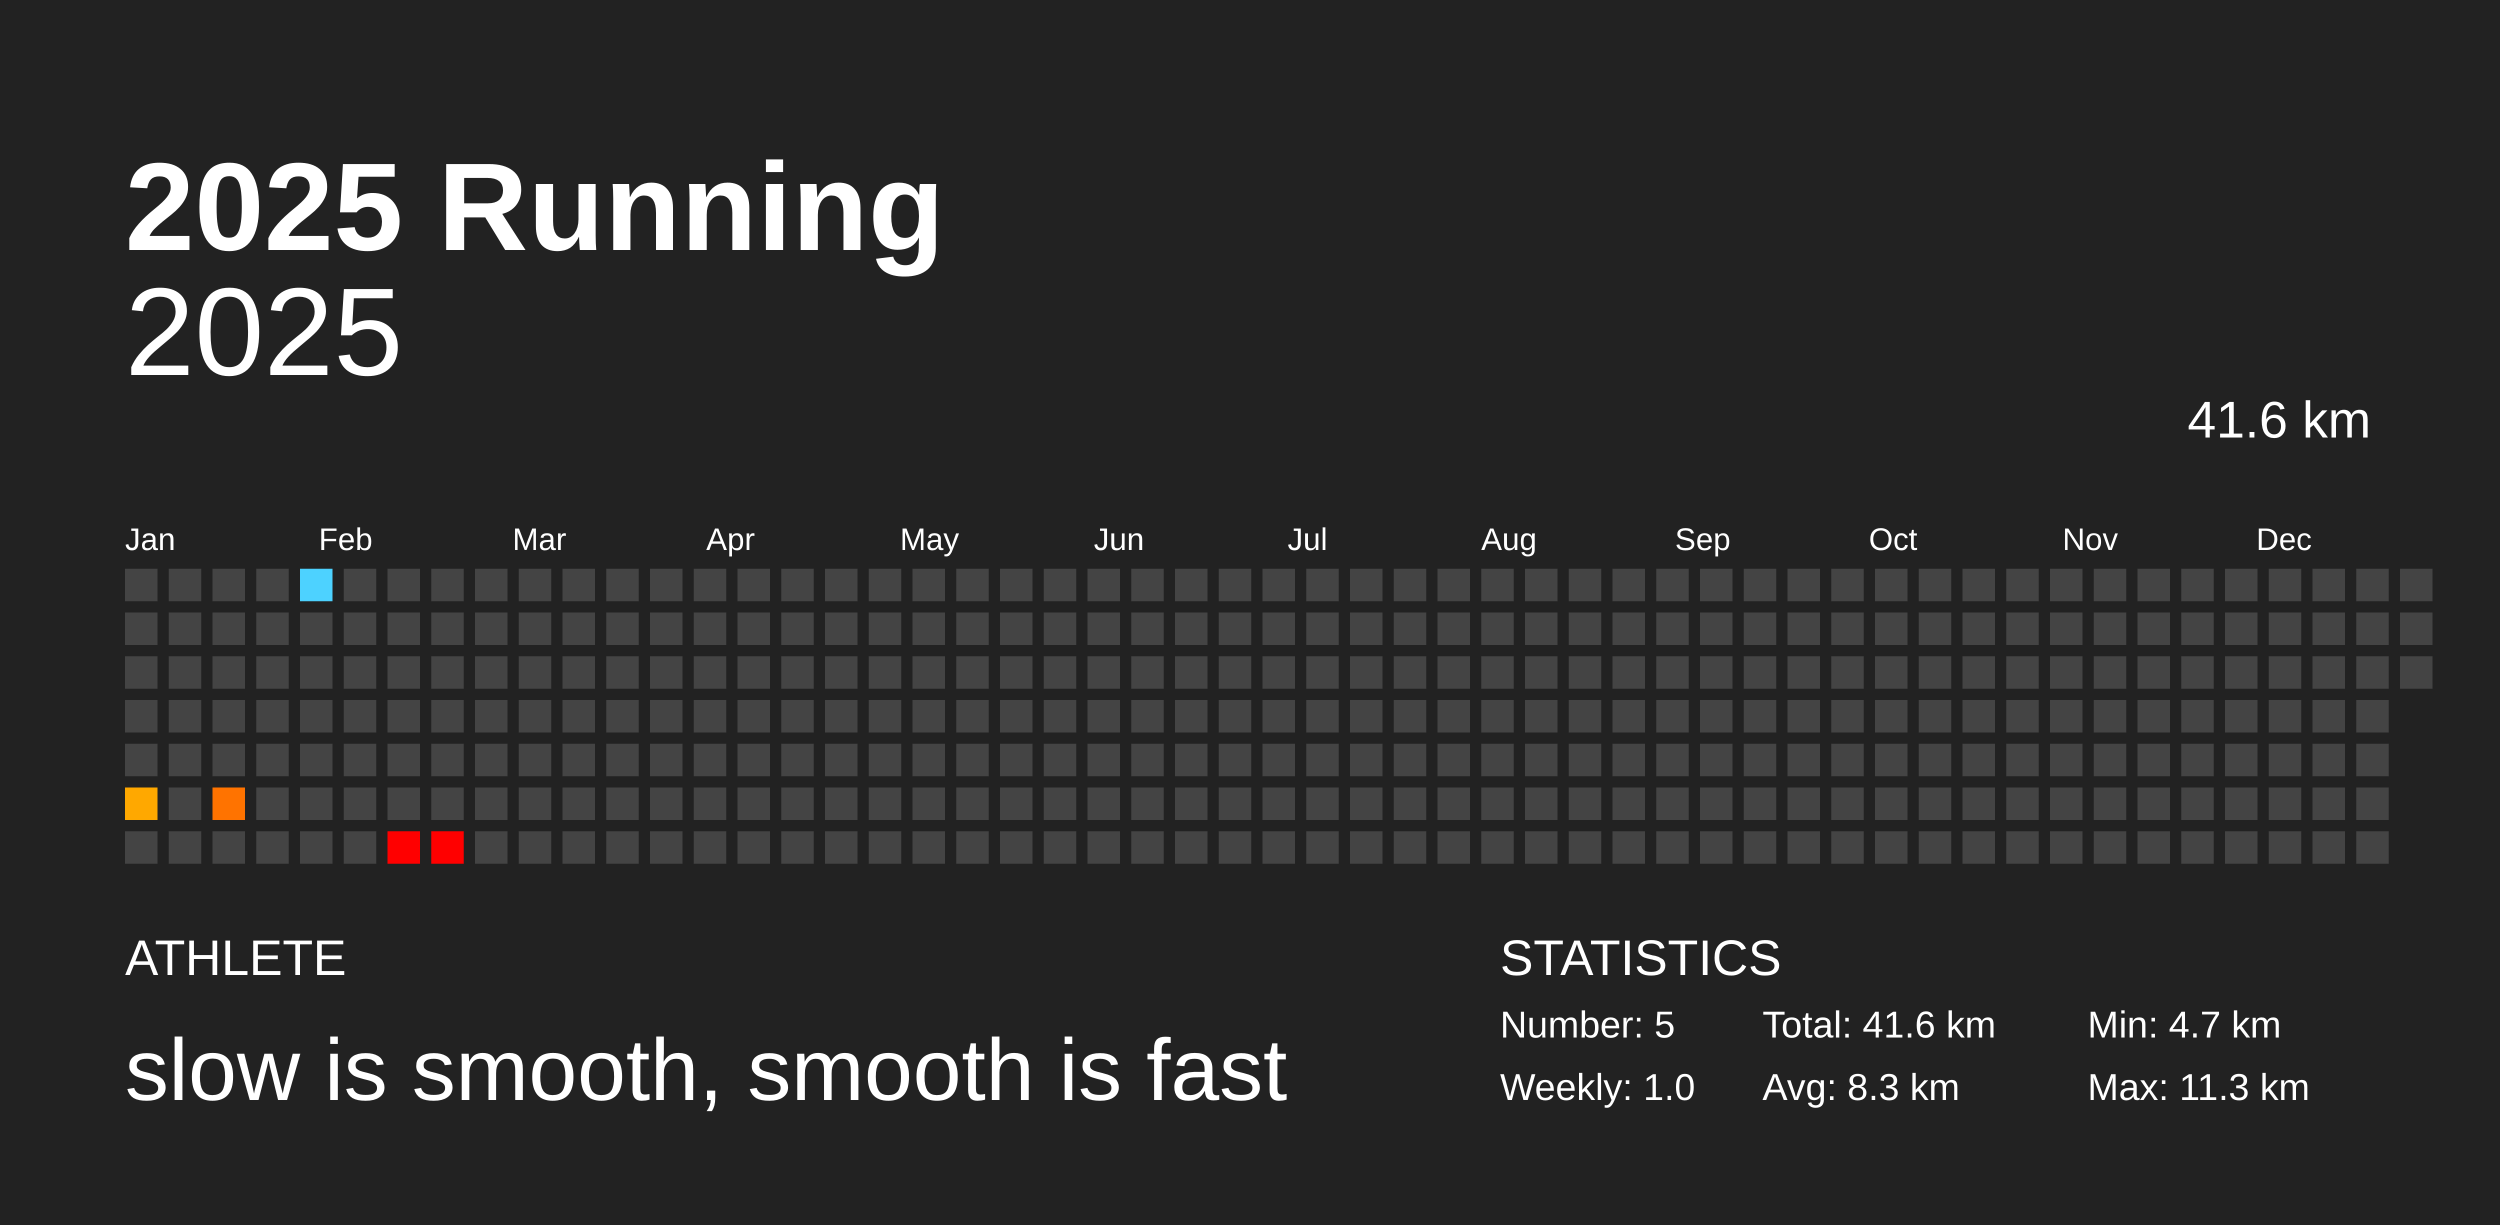
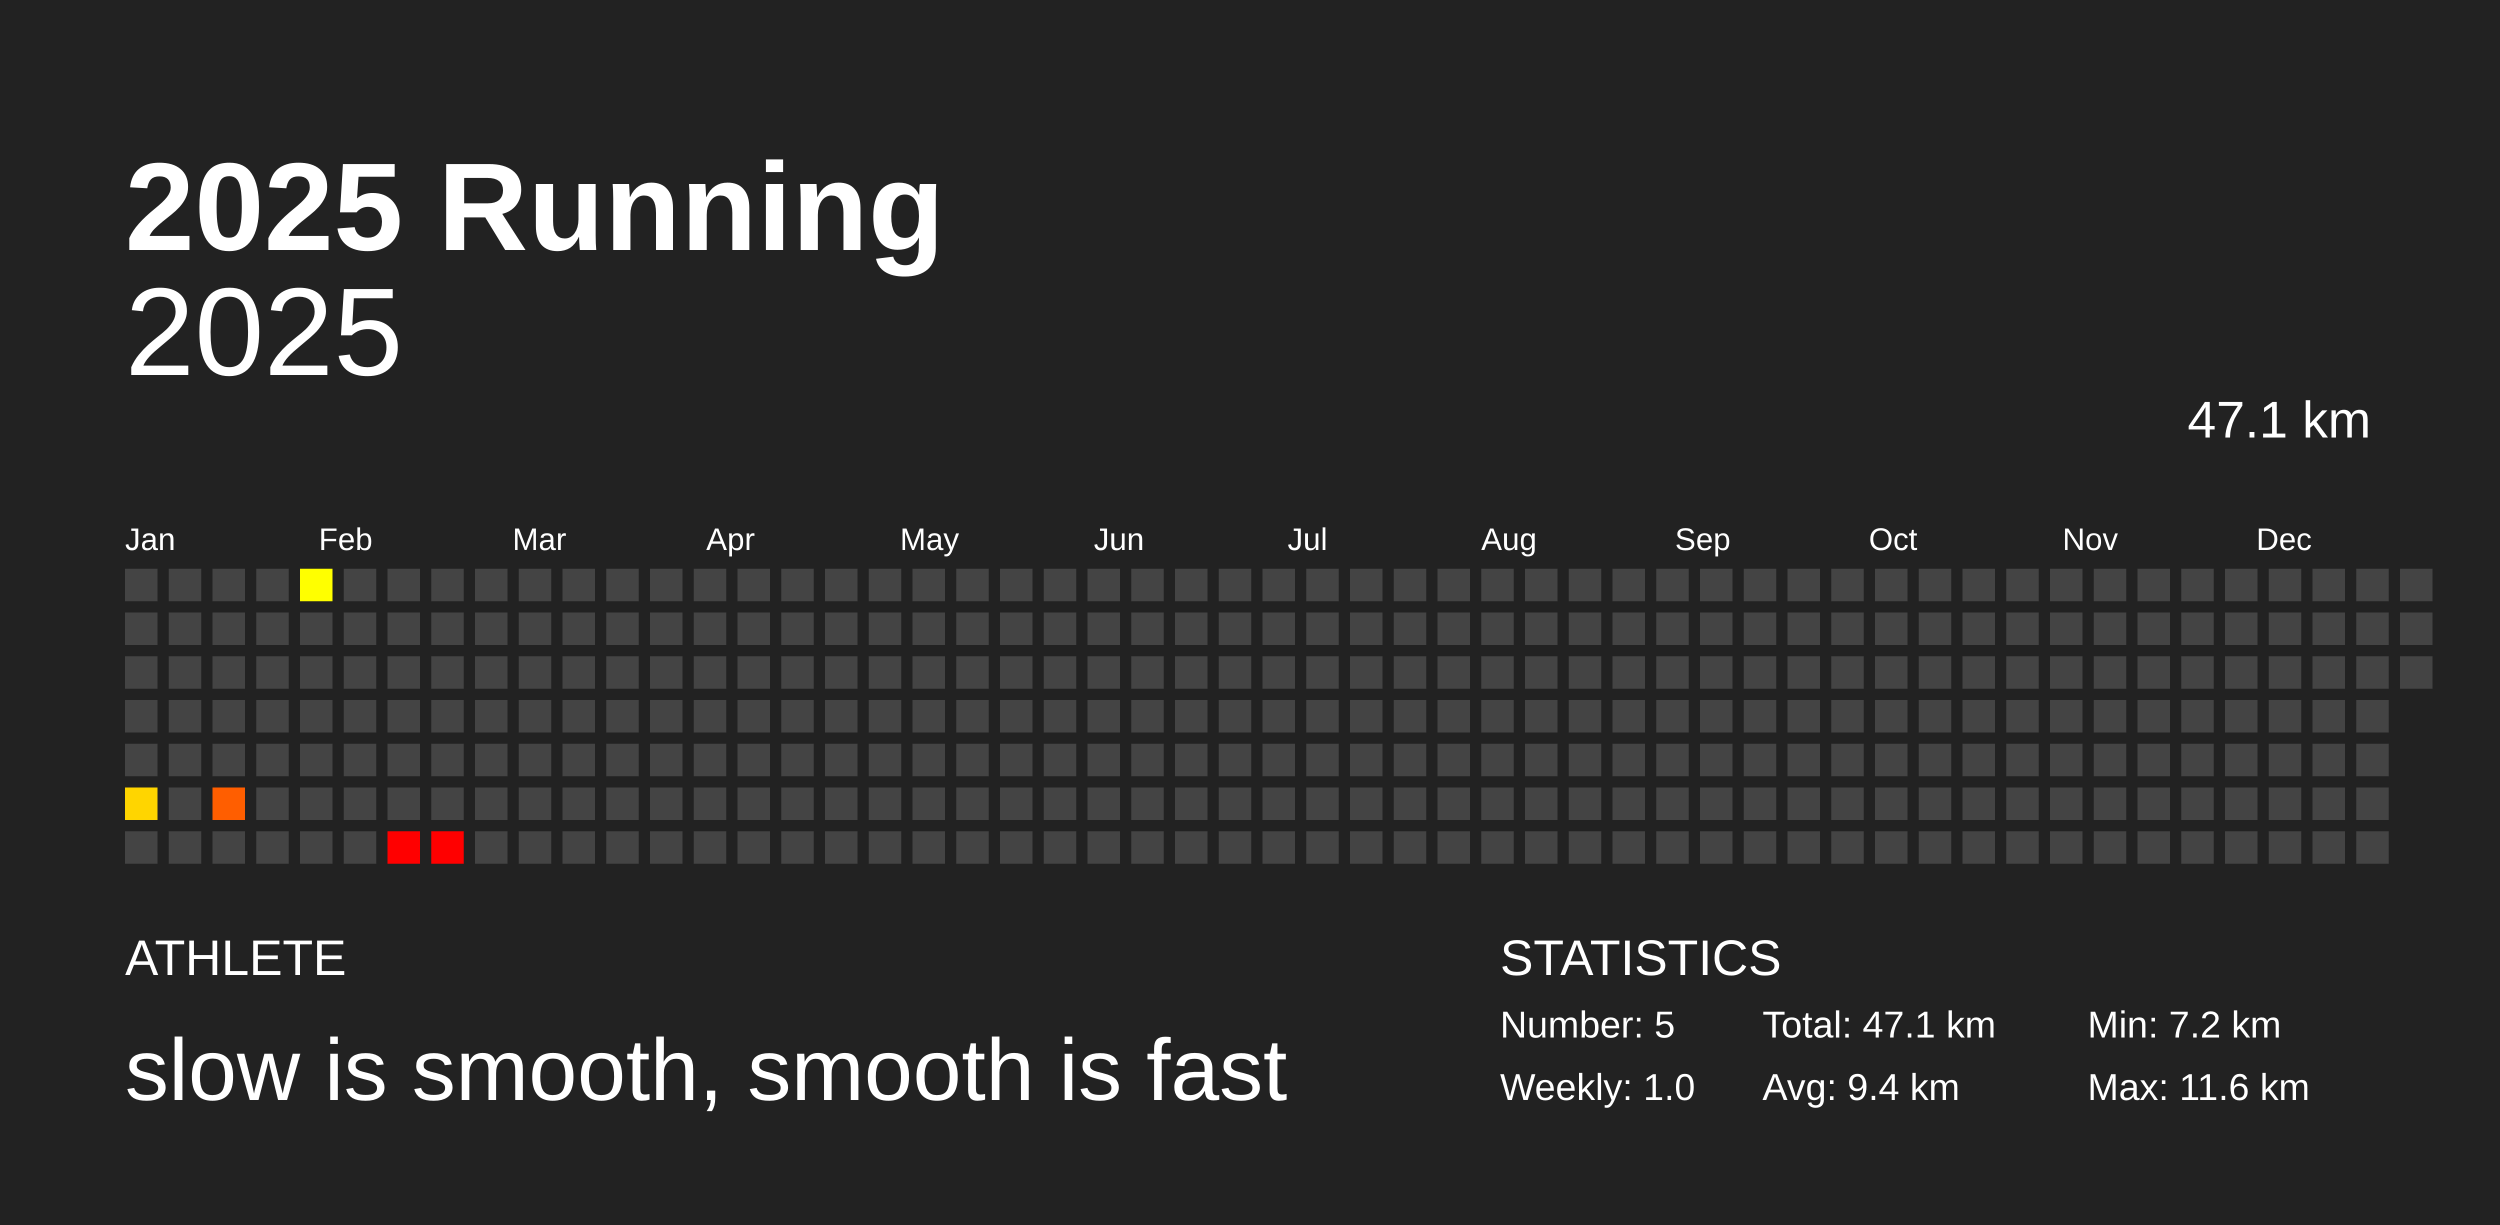
<svg xmlns="http://www.w3.org/2000/svg" baseProfile="full" height="98mm" version="1.1" viewBox="0,0,200,98" width="200mm">
  <defs />
  <rect fill="#222222" height="98" width="200" x="0" y="0" />
  <text fill="#FFFFFF" style="font-size:10px; font-family:Arial; font-weight:bold;" x="10" y="20">2025 Running</text>
  <text fill="#FFFFFF" style="font-size:4px; font-family:Arial" x="10" y="78">ATHLETE</text>
  <text fill="#FFFFFF" style="font-size:7px; font-family:Arial" x="10" y="88">slow is smooth, smooth is fast</text>
  <text fill="#FFFFFF" style="font-size:4px; font-family:Arial" x="120" y="78">STATISTICS</text>
  <text fill="#FFFFFF" style="font-size:3px; font-family:Arial" x="120" y="83">Number: 5</text>
  <text fill="#FFFFFF" style="font-size:3px; font-family:Arial" x="120" y="88">Weekly: 1.0</text>
-   <text fill="#FFFFFF" style="font-size:3px; font-family:Arial" x="141" y="83">Total: 41.6 km</text>
-   <text fill="#FFFFFF" style="font-size:3px; font-family:Arial" x="141" y="88">Avg: 8.3 km</text>
-   <text fill="#FFFFFF" style="font-size:3px; font-family:Arial" x="167" y="83">Min: 4.7 km</text>
-   <text fill="#FFFFFF" style="font-size:3px; font-family:Arial" x="167" y="88">Max: 11.3 km</text>
+   <text fill="#FFFFFF" style="font-size:3px; font-family:Arial" x="141" y="83">Total: 47.1 km</text>
+   <text fill="#FFFFFF" style="font-size:3px; font-family:Arial" x="141" y="88">Avg: 9.4 km</text>
+   <text fill="#FFFFFF" style="font-size:3px; font-family:Arial" x="167" y="83">Min: 7.2 km</text>
+   <text fill="#FFFFFF" style="font-size:3px; font-family:Arial" x="167" y="88">Max: 11.6 km</text>
  <text alignment-baseline="hanging" fill="#FFFFFF" style="font-size:10.0px; font-family:Arial;" x="10" y="30">2025</text>
-   <text alignment-baseline="hanging" fill="#FFFFFF" style="font-size:4.125px; font-family:Arial;" x="175" y="35">41.6 km</text>
+   <text alignment-baseline="hanging" fill="#FFFFFF" style="font-size:4.125px; font-family:Arial;" x="175" y="35">47.1 km</text>
  <text fill="#FFFFFF" style="font-size:2.5px; font-family:Arial" x="10.0" y="44">Jan</text>
  <text fill="#FFFFFF" style="font-size:2.5px; font-family:Arial" x="25.5" y="44">Feb</text>
  <text fill="#FFFFFF" style="font-size:2.5px; font-family:Arial" x="41.0" y="44">Mar</text>
  <text fill="#FFFFFF" style="font-size:2.5px; font-family:Arial" x="56.5" y="44">Apr</text>
  <text fill="#FFFFFF" style="font-size:2.5px; font-family:Arial" x="72.0" y="44">May</text>
  <text fill="#FFFFFF" style="font-size:2.5px; font-family:Arial" x="87.5" y="44">Jun</text>
  <text fill="#FFFFFF" style="font-size:2.5px; font-family:Arial" x="103.0" y="44">Jul</text>
  <text fill="#FFFFFF" style="font-size:2.5px; font-family:Arial" x="118.5" y="44">Aug</text>
  <text fill="#FFFFFF" style="font-size:2.5px; font-family:Arial" x="134.0" y="44">Sep</text>
  <text fill="#FFFFFF" style="font-size:2.5px; font-family:Arial" x="149.5" y="44">Oct</text>
  <text fill="#FFFFFF" style="font-size:2.5px; font-family:Arial" x="165.0" y="44">Nov</text>
  <text fill="#FFFFFF" style="font-size:2.5px; font-family:Arial" x="180.5" y="44">Dec</text>
  <rect fill="#444444" height="2.6" width="2.6" x="10.0" y="45.5" />
  <rect fill="#444444" height="2.6" width="2.6" x="10.0" y="49.0" />
  <rect fill="#444444" height="2.6" width="2.6" x="10.0" y="52.5" />
  <rect fill="#444444" height="2.6" width="2.6" x="10.0" y="56.0" />
  <rect fill="#444444" height="2.6" width="2.6" x="10.0" y="59.5" />
-   <rect fill="#ffa800" height="2.6" width="2.6" x="10.0" y="63.0" />
+   <rect fill="#ffd500" height="2.6" width="2.6" x="10.0" y="63.0" />
  <rect fill="#444444" height="2.6" width="2.6" x="10.0" y="66.5" />
  <rect fill="#444444" height="2.6" width="2.6" x="13.5" y="45.5" />
  <rect fill="#444444" height="2.6" width="2.6" x="13.5" y="49.0" />
  <rect fill="#444444" height="2.6" width="2.6" x="13.5" y="52.5" />
  <rect fill="#444444" height="2.6" width="2.6" x="13.5" y="56.0" />
  <rect fill="#444444" height="2.6" width="2.6" x="13.5" y="59.5" />
  <rect fill="#444444" height="2.6" width="2.6" x="13.5" y="63.0" />
  <rect fill="#444444" height="2.6" width="2.6" x="13.5" y="66.5" />
  <rect fill="#444444" height="2.6" width="2.6" x="17.0" y="45.5" />
  <rect fill="#444444" height="2.6" width="2.6" x="17.0" y="49.0" />
  <rect fill="#444444" height="2.6" width="2.6" x="17.0" y="52.5" />
  <rect fill="#444444" height="2.6" width="2.6" x="17.0" y="56.0" />
  <rect fill="#444444" height="2.6" width="2.6" x="17.0" y="59.5" />
-   <rect fill="#ff7300" height="2.6" width="2.6" x="17.0" y="63.0" />
+   <rect fill="#ff5e00" height="2.6" width="2.6" x="17.0" y="63.0" />
  <rect fill="#444444" height="2.6" width="2.6" x="17.0" y="66.5" />
  <rect fill="#444444" height="2.6" width="2.6" x="20.5" y="45.5" />
  <rect fill="#444444" height="2.6" width="2.6" x="20.5" y="49.0" />
  <rect fill="#444444" height="2.6" width="2.6" x="20.5" y="52.5" />
  <rect fill="#444444" height="2.6" width="2.6" x="20.5" y="56.0" />
  <rect fill="#444444" height="2.6" width="2.6" x="20.5" y="59.5" />
  <rect fill="#444444" height="2.6" width="2.6" x="20.5" y="63.0" />
  <rect fill="#444444" height="2.6" width="2.6" x="20.5" y="66.5" />
-   <rect fill="#4dd2ff" height="2.6" width="2.6" x="24.0" y="45.5" />
+   <rect fill="#ffff00" height="2.6" width="2.6" x="24.0" y="45.5" />
  <rect fill="#444444" height="2.6" width="2.6" x="24.0" y="49.0" />
  <rect fill="#444444" height="2.6" width="2.6" x="24.0" y="52.5" />
  <rect fill="#444444" height="2.6" width="2.6" x="24.0" y="56.0" />
  <rect fill="#444444" height="2.6" width="2.6" x="24.0" y="59.5" />
  <rect fill="#444444" height="2.6" width="2.6" x="24.0" y="63.0" />
  <rect fill="#444444" height="2.6" width="2.6" x="24.0" y="66.5" />
  <rect fill="#444444" height="2.6" width="2.6" x="27.5" y="45.5" />
  <rect fill="#444444" height="2.6" width="2.6" x="27.5" y="49.0" />
  <rect fill="#444444" height="2.6" width="2.6" x="27.5" y="52.5" />
  <rect fill="#444444" height="2.6" width="2.6" x="27.5" y="56.0" />
  <rect fill="#444444" height="2.6" width="2.6" x="27.5" y="59.5" />
  <rect fill="#444444" height="2.6" width="2.6" x="27.5" y="63.0" />
  <rect fill="#444444" height="2.6" width="2.6" x="27.5" y="66.5" />
  <rect fill="#444444" height="2.6" width="2.6" x="31.0" y="45.5" />
  <rect fill="#444444" height="2.6" width="2.6" x="31.0" y="49.0" />
  <rect fill="#444444" height="2.6" width="2.6" x="31.0" y="52.5" />
  <rect fill="#444444" height="2.6" width="2.6" x="31.0" y="56.0" />
  <rect fill="#444444" height="2.6" width="2.6" x="31.0" y="59.5" />
  <rect fill="#444444" height="2.6" width="2.6" x="31.0" y="63.0" />
  <rect fill="red" height="2.6" width="2.6" x="31.0" y="66.5" />
  <rect fill="#444444" height="2.6" width="2.6" x="34.5" y="45.5" />
  <rect fill="#444444" height="2.6" width="2.6" x="34.5" y="49.0" />
  <rect fill="#444444" height="2.6" width="2.6" x="34.5" y="52.5" />
  <rect fill="#444444" height="2.6" width="2.6" x="34.5" y="56.0" />
  <rect fill="#444444" height="2.6" width="2.6" x="34.5" y="59.5" />
  <rect fill="#444444" height="2.6" width="2.6" x="34.5" y="63.0" />
  <rect fill="red" height="2.6" width="2.6" x="34.5" y="66.5" />
  <rect fill="#444444" height="2.6" width="2.6" x="38.0" y="45.5" />
  <rect fill="#444444" height="2.6" width="2.6" x="38.0" y="49.0" />
  <rect fill="#444444" height="2.6" width="2.6" x="38.0" y="52.5" />
  <rect fill="#444444" height="2.6" width="2.6" x="38.0" y="56.0" />
  <rect fill="#444444" height="2.6" width="2.6" x="38.0" y="59.5" />
  <rect fill="#444444" height="2.6" width="2.6" x="38.0" y="63.0" />
  <rect fill="#444444" height="2.6" width="2.6" x="38.0" y="66.5" />
  <rect fill="#444444" height="2.6" width="2.6" x="41.5" y="45.5" />
  <rect fill="#444444" height="2.6" width="2.6" x="41.5" y="49.0" />
  <rect fill="#444444" height="2.6" width="2.6" x="41.5" y="52.5" />
  <rect fill="#444444" height="2.6" width="2.6" x="41.5" y="56.0" />
  <rect fill="#444444" height="2.6" width="2.6" x="41.5" y="59.5" />
  <rect fill="#444444" height="2.6" width="2.6" x="41.5" y="63.0" />
  <rect fill="#444444" height="2.6" width="2.6" x="41.5" y="66.5" />
  <rect fill="#444444" height="2.6" width="2.6" x="45.0" y="45.5" />
  <rect fill="#444444" height="2.6" width="2.6" x="45.0" y="49.0" />
  <rect fill="#444444" height="2.6" width="2.6" x="45.0" y="52.5" />
  <rect fill="#444444" height="2.6" width="2.6" x="45.0" y="56.0" />
  <rect fill="#444444" height="2.6" width="2.6" x="45.0" y="59.5" />
  <rect fill="#444444" height="2.6" width="2.6" x="45.0" y="63.0" />
  <rect fill="#444444" height="2.6" width="2.6" x="45.0" y="66.5" />
  <rect fill="#444444" height="2.6" width="2.6" x="48.5" y="45.5" />
  <rect fill="#444444" height="2.6" width="2.6" x="48.5" y="49.0" />
  <rect fill="#444444" height="2.6" width="2.6" x="48.5" y="52.5" />
  <rect fill="#444444" height="2.6" width="2.6" x="48.5" y="56.0" />
  <rect fill="#444444" height="2.6" width="2.6" x="48.5" y="59.5" />
  <rect fill="#444444" height="2.6" width="2.6" x="48.5" y="63.0" />
  <rect fill="#444444" height="2.6" width="2.6" x="48.5" y="66.5" />
  <rect fill="#444444" height="2.6" width="2.6" x="52.0" y="45.5" />
  <rect fill="#444444" height="2.6" width="2.6" x="52.0" y="49.0" />
  <rect fill="#444444" height="2.6" width="2.6" x="52.0" y="52.5" />
  <rect fill="#444444" height="2.6" width="2.6" x="52.0" y="56.0" />
  <rect fill="#444444" height="2.6" width="2.6" x="52.0" y="59.5" />
  <rect fill="#444444" height="2.6" width="2.6" x="52.0" y="63.0" />
  <rect fill="#444444" height="2.6" width="2.6" x="52.0" y="66.5" />
  <rect fill="#444444" height="2.6" width="2.6" x="55.5" y="45.5" />
  <rect fill="#444444" height="2.6" width="2.6" x="55.5" y="49.0" />
  <rect fill="#444444" height="2.6" width="2.6" x="55.5" y="52.5" />
  <rect fill="#444444" height="2.6" width="2.6" x="55.5" y="56.0" />
  <rect fill="#444444" height="2.6" width="2.6" x="55.5" y="59.5" />
  <rect fill="#444444" height="2.6" width="2.6" x="55.5" y="63.0" />
  <rect fill="#444444" height="2.6" width="2.6" x="55.5" y="66.5" />
  <rect fill="#444444" height="2.6" width="2.6" x="59.0" y="45.5" />
  <rect fill="#444444" height="2.6" width="2.6" x="59.0" y="49.0" />
  <rect fill="#444444" height="2.6" width="2.6" x="59.0" y="52.5" />
  <rect fill="#444444" height="2.6" width="2.6" x="59.0" y="56.0" />
  <rect fill="#444444" height="2.6" width="2.6" x="59.0" y="59.5" />
  <rect fill="#444444" height="2.6" width="2.6" x="59.0" y="63.0" />
  <rect fill="#444444" height="2.6" width="2.6" x="59.0" y="66.5" />
  <rect fill="#444444" height="2.6" width="2.6" x="62.5" y="45.5" />
  <rect fill="#444444" height="2.6" width="2.6" x="62.5" y="49.0" />
  <rect fill="#444444" height="2.6" width="2.6" x="62.5" y="52.5" />
  <rect fill="#444444" height="2.6" width="2.6" x="62.5" y="56.0" />
  <rect fill="#444444" height="2.6" width="2.6" x="62.5" y="59.5" />
  <rect fill="#444444" height="2.6" width="2.6" x="62.5" y="63.0" />
  <rect fill="#444444" height="2.6" width="2.6" x="62.5" y="66.5" />
  <rect fill="#444444" height="2.6" width="2.6" x="66.0" y="45.5" />
  <rect fill="#444444" height="2.6" width="2.6" x="66.0" y="49.0" />
  <rect fill="#444444" height="2.6" width="2.6" x="66.0" y="52.5" />
  <rect fill="#444444" height="2.6" width="2.6" x="66.0" y="56.0" />
  <rect fill="#444444" height="2.6" width="2.6" x="66.0" y="59.5" />
  <rect fill="#444444" height="2.6" width="2.6" x="66.0" y="63.0" />
  <rect fill="#444444" height="2.6" width="2.6" x="66.0" y="66.5" />
  <rect fill="#444444" height="2.6" width="2.6" x="69.5" y="45.5" />
  <rect fill="#444444" height="2.6" width="2.6" x="69.5" y="49.0" />
  <rect fill="#444444" height="2.6" width="2.6" x="69.5" y="52.5" />
  <rect fill="#444444" height="2.6" width="2.6" x="69.5" y="56.0" />
  <rect fill="#444444" height="2.6" width="2.6" x="69.5" y="59.5" />
  <rect fill="#444444" height="2.6" width="2.6" x="69.5" y="63.0" />
  <rect fill="#444444" height="2.6" width="2.6" x="69.5" y="66.5" />
  <rect fill="#444444" height="2.6" width="2.6" x="73.0" y="45.5" />
  <rect fill="#444444" height="2.6" width="2.6" x="73.0" y="49.0" />
  <rect fill="#444444" height="2.6" width="2.6" x="73.0" y="52.5" />
  <rect fill="#444444" height="2.6" width="2.6" x="73.0" y="56.0" />
  <rect fill="#444444" height="2.6" width="2.6" x="73.0" y="59.5" />
  <rect fill="#444444" height="2.6" width="2.6" x="73.0" y="63.0" />
  <rect fill="#444444" height="2.6" width="2.6" x="73.0" y="66.5" />
  <rect fill="#444444" height="2.6" width="2.6" x="76.5" y="45.5" />
  <rect fill="#444444" height="2.6" width="2.6" x="76.5" y="49.0" />
  <rect fill="#444444" height="2.6" width="2.6" x="76.5" y="52.5" />
  <rect fill="#444444" height="2.6" width="2.6" x="76.5" y="56.0" />
  <rect fill="#444444" height="2.6" width="2.6" x="76.5" y="59.5" />
  <rect fill="#444444" height="2.6" width="2.6" x="76.5" y="63.0" />
  <rect fill="#444444" height="2.6" width="2.6" x="76.5" y="66.5" />
  <rect fill="#444444" height="2.6" width="2.6" x="80.0" y="45.5" />
  <rect fill="#444444" height="2.6" width="2.6" x="80.0" y="49.0" />
  <rect fill="#444444" height="2.6" width="2.6" x="80.0" y="52.5" />
  <rect fill="#444444" height="2.6" width="2.6" x="80.0" y="56.0" />
  <rect fill="#444444" height="2.6" width="2.6" x="80.0" y="59.5" />
  <rect fill="#444444" height="2.6" width="2.6" x="80.0" y="63.0" />
  <rect fill="#444444" height="2.6" width="2.6" x="80.0" y="66.5" />
  <rect fill="#444444" height="2.6" width="2.6" x="83.5" y="45.5" />
  <rect fill="#444444" height="2.6" width="2.6" x="83.5" y="49.0" />
  <rect fill="#444444" height="2.6" width="2.6" x="83.5" y="52.5" />
  <rect fill="#444444" height="2.6" width="2.6" x="83.5" y="56.0" />
  <rect fill="#444444" height="2.6" width="2.6" x="83.5" y="59.5" />
  <rect fill="#444444" height="2.6" width="2.6" x="83.5" y="63.0" />
  <rect fill="#444444" height="2.6" width="2.6" x="83.5" y="66.5" />
  <rect fill="#444444" height="2.6" width="2.6" x="87.0" y="45.5" />
  <rect fill="#444444" height="2.6" width="2.6" x="87.0" y="49.0" />
  <rect fill="#444444" height="2.6" width="2.6" x="87.0" y="52.5" />
  <rect fill="#444444" height="2.6" width="2.6" x="87.0" y="56.0" />
  <rect fill="#444444" height="2.6" width="2.6" x="87.0" y="59.5" />
  <rect fill="#444444" height="2.6" width="2.6" x="87.0" y="63.0" />
  <rect fill="#444444" height="2.6" width="2.6" x="87.0" y="66.5" />
  <rect fill="#444444" height="2.6" width="2.6" x="90.5" y="45.5" />
  <rect fill="#444444" height="2.6" width="2.6" x="90.5" y="49.0" />
  <rect fill="#444444" height="2.6" width="2.6" x="90.5" y="52.5" />
  <rect fill="#444444" height="2.6" width="2.6" x="90.5" y="56.0" />
  <rect fill="#444444" height="2.6" width="2.6" x="90.5" y="59.5" />
  <rect fill="#444444" height="2.6" width="2.6" x="90.5" y="63.0" />
  <rect fill="#444444" height="2.6" width="2.6" x="90.5" y="66.5" />
  <rect fill="#444444" height="2.6" width="2.6" x="94.0" y="45.5" />
  <rect fill="#444444" height="2.6" width="2.6" x="94.0" y="49.0" />
  <rect fill="#444444" height="2.6" width="2.6" x="94.0" y="52.5" />
  <rect fill="#444444" height="2.6" width="2.6" x="94.0" y="56.0" />
  <rect fill="#444444" height="2.6" width="2.6" x="94.0" y="59.5" />
  <rect fill="#444444" height="2.6" width="2.6" x="94.0" y="63.0" />
  <rect fill="#444444" height="2.6" width="2.6" x="94.0" y="66.5" />
  <rect fill="#444444" height="2.6" width="2.6" x="97.5" y="45.5" />
  <rect fill="#444444" height="2.6" width="2.6" x="97.5" y="49.0" />
  <rect fill="#444444" height="2.6" width="2.6" x="97.5" y="52.5" />
  <rect fill="#444444" height="2.6" width="2.6" x="97.5" y="56.0" />
  <rect fill="#444444" height="2.6" width="2.6" x="97.5" y="59.5" />
  <rect fill="#444444" height="2.6" width="2.6" x="97.5" y="63.0" />
  <rect fill="#444444" height="2.6" width="2.6" x="97.5" y="66.5" />
  <rect fill="#444444" height="2.6" width="2.6" x="101.0" y="45.5" />
  <rect fill="#444444" height="2.6" width="2.6" x="101.0" y="49.0" />
  <rect fill="#444444" height="2.6" width="2.6" x="101.0" y="52.5" />
  <rect fill="#444444" height="2.6" width="2.6" x="101.0" y="56.0" />
  <rect fill="#444444" height="2.6" width="2.6" x="101.0" y="59.5" />
  <rect fill="#444444" height="2.6" width="2.6" x="101.0" y="63.0" />
  <rect fill="#444444" height="2.6" width="2.6" x="101.0" y="66.5" />
  <rect fill="#444444" height="2.6" width="2.6" x="104.5" y="45.5" />
  <rect fill="#444444" height="2.6" width="2.6" x="104.5" y="49.0" />
  <rect fill="#444444" height="2.6" width="2.6" x="104.5" y="52.5" />
  <rect fill="#444444" height="2.6" width="2.6" x="104.5" y="56.0" />
  <rect fill="#444444" height="2.6" width="2.6" x="104.5" y="59.5" />
  <rect fill="#444444" height="2.6" width="2.6" x="104.5" y="63.0" />
  <rect fill="#444444" height="2.6" width="2.6" x="104.5" y="66.5" />
  <rect fill="#444444" height="2.6" width="2.6" x="108.0" y="45.5" />
  <rect fill="#444444" height="2.6" width="2.6" x="108.0" y="49.0" />
  <rect fill="#444444" height="2.6" width="2.6" x="108.0" y="52.5" />
  <rect fill="#444444" height="2.6" width="2.6" x="108.0" y="56.0" />
  <rect fill="#444444" height="2.6" width="2.6" x="108.0" y="59.5" />
  <rect fill="#444444" height="2.6" width="2.6" x="108.0" y="63.0" />
  <rect fill="#444444" height="2.6" width="2.6" x="108.0" y="66.5" />
  <rect fill="#444444" height="2.6" width="2.6" x="111.5" y="45.5" />
  <rect fill="#444444" height="2.6" width="2.6" x="111.5" y="49.0" />
  <rect fill="#444444" height="2.6" width="2.6" x="111.5" y="52.5" />
  <rect fill="#444444" height="2.6" width="2.6" x="111.5" y="56.0" />
  <rect fill="#444444" height="2.6" width="2.6" x="111.5" y="59.5" />
  <rect fill="#444444" height="2.6" width="2.6" x="111.5" y="63.0" />
  <rect fill="#444444" height="2.6" width="2.6" x="111.5" y="66.5" />
  <rect fill="#444444" height="2.6" width="2.6" x="115.0" y="45.5" />
  <rect fill="#444444" height="2.6" width="2.6" x="115.0" y="49.0" />
  <rect fill="#444444" height="2.6" width="2.6" x="115.0" y="52.5" />
  <rect fill="#444444" height="2.6" width="2.6" x="115.0" y="56.0" />
  <rect fill="#444444" height="2.6" width="2.6" x="115.0" y="59.5" />
  <rect fill="#444444" height="2.6" width="2.6" x="115.0" y="63.0" />
  <rect fill="#444444" height="2.6" width="2.6" x="115.0" y="66.5" />
  <rect fill="#444444" height="2.6" width="2.6" x="118.5" y="45.5" />
  <rect fill="#444444" height="2.6" width="2.6" x="118.5" y="49.0" />
  <rect fill="#444444" height="2.6" width="2.6" x="118.5" y="52.5" />
  <rect fill="#444444" height="2.6" width="2.6" x="118.5" y="56.0" />
  <rect fill="#444444" height="2.6" width="2.6" x="118.5" y="59.5" />
  <rect fill="#444444" height="2.6" width="2.6" x="118.5" y="63.0" />
  <rect fill="#444444" height="2.6" width="2.6" x="118.5" y="66.5" />
  <rect fill="#444444" height="2.6" width="2.6" x="122.0" y="45.5" />
  <rect fill="#444444" height="2.6" width="2.6" x="122.0" y="49.0" />
  <rect fill="#444444" height="2.6" width="2.6" x="122.0" y="52.5" />
  <rect fill="#444444" height="2.6" width="2.6" x="122.0" y="56.0" />
  <rect fill="#444444" height="2.6" width="2.6" x="122.0" y="59.5" />
  <rect fill="#444444" height="2.6" width="2.6" x="122.0" y="63.0" />
  <rect fill="#444444" height="2.6" width="2.6" x="122.0" y="66.5" />
  <rect fill="#444444" height="2.6" width="2.6" x="125.5" y="45.5" />
  <rect fill="#444444" height="2.6" width="2.6" x="125.5" y="49.0" />
  <rect fill="#444444" height="2.6" width="2.6" x="125.5" y="52.5" />
  <rect fill="#444444" height="2.6" width="2.6" x="125.5" y="56.0" />
  <rect fill="#444444" height="2.6" width="2.6" x="125.5" y="59.5" />
  <rect fill="#444444" height="2.6" width="2.6" x="125.5" y="63.0" />
  <rect fill="#444444" height="2.6" width="2.6" x="125.5" y="66.5" />
  <rect fill="#444444" height="2.6" width="2.6" x="129.0" y="45.5" />
  <rect fill="#444444" height="2.6" width="2.6" x="129.0" y="49.0" />
  <rect fill="#444444" height="2.6" width="2.6" x="129.0" y="52.5" />
  <rect fill="#444444" height="2.6" width="2.6" x="129.0" y="56.0" />
  <rect fill="#444444" height="2.6" width="2.6" x="129.0" y="59.5" />
  <rect fill="#444444" height="2.6" width="2.6" x="129.0" y="63.0" />
  <rect fill="#444444" height="2.6" width="2.6" x="129.0" y="66.5" />
  <rect fill="#444444" height="2.6" width="2.6" x="132.5" y="45.5" />
  <rect fill="#444444" height="2.6" width="2.6" x="132.5" y="49.0" />
  <rect fill="#444444" height="2.6" width="2.6" x="132.5" y="52.5" />
  <rect fill="#444444" height="2.6" width="2.6" x="132.5" y="56.0" />
  <rect fill="#444444" height="2.6" width="2.6" x="132.5" y="59.5" />
  <rect fill="#444444" height="2.6" width="2.6" x="132.5" y="63.0" />
  <rect fill="#444444" height="2.6" width="2.6" x="132.5" y="66.5" />
  <rect fill="#444444" height="2.6" width="2.6" x="136.0" y="45.5" />
  <rect fill="#444444" height="2.6" width="2.6" x="136.0" y="49.0" />
  <rect fill="#444444" height="2.6" width="2.6" x="136.0" y="52.5" />
  <rect fill="#444444" height="2.6" width="2.6" x="136.0" y="56.0" />
  <rect fill="#444444" height="2.6" width="2.6" x="136.0" y="59.5" />
  <rect fill="#444444" height="2.6" width="2.6" x="136.0" y="63.0" />
  <rect fill="#444444" height="2.6" width="2.6" x="136.0" y="66.5" />
  <rect fill="#444444" height="2.6" width="2.6" x="139.5" y="45.5" />
  <rect fill="#444444" height="2.6" width="2.6" x="139.5" y="49.0" />
  <rect fill="#444444" height="2.6" width="2.6" x="139.5" y="52.5" />
  <rect fill="#444444" height="2.6" width="2.6" x="139.5" y="56.0" />
  <rect fill="#444444" height="2.6" width="2.6" x="139.5" y="59.5" />
  <rect fill="#444444" height="2.6" width="2.6" x="139.5" y="63.0" />
  <rect fill="#444444" height="2.6" width="2.6" x="139.5" y="66.5" />
  <rect fill="#444444" height="2.6" width="2.6" x="143.0" y="45.5" />
  <rect fill="#444444" height="2.6" width="2.6" x="143.0" y="49.0" />
  <rect fill="#444444" height="2.6" width="2.6" x="143.0" y="52.5" />
  <rect fill="#444444" height="2.6" width="2.6" x="143.0" y="56.0" />
  <rect fill="#444444" height="2.6" width="2.6" x="143.0" y="59.5" />
  <rect fill="#444444" height="2.6" width="2.6" x="143.0" y="63.0" />
  <rect fill="#444444" height="2.6" width="2.6" x="143.0" y="66.5" />
  <rect fill="#444444" height="2.6" width="2.6" x="146.5" y="45.5" />
  <rect fill="#444444" height="2.6" width="2.6" x="146.5" y="49.0" />
  <rect fill="#444444" height="2.6" width="2.6" x="146.5" y="52.5" />
  <rect fill="#444444" height="2.6" width="2.6" x="146.5" y="56.0" />
  <rect fill="#444444" height="2.6" width="2.6" x="146.5" y="59.5" />
  <rect fill="#444444" height="2.6" width="2.6" x="146.5" y="63.0" />
  <rect fill="#444444" height="2.6" width="2.6" x="146.5" y="66.5" />
  <rect fill="#444444" height="2.6" width="2.6" x="150.0" y="45.5" />
  <rect fill="#444444" height="2.6" width="2.6" x="150.0" y="49.0" />
  <rect fill="#444444" height="2.6" width="2.6" x="150.0" y="52.5" />
  <rect fill="#444444" height="2.6" width="2.6" x="150.0" y="56.0" />
  <rect fill="#444444" height="2.6" width="2.6" x="150.0" y="59.5" />
  <rect fill="#444444" height="2.6" width="2.6" x="150.0" y="63.0" />
  <rect fill="#444444" height="2.6" width="2.6" x="150.0" y="66.5" />
  <rect fill="#444444" height="2.6" width="2.6" x="153.5" y="45.5" />
  <rect fill="#444444" height="2.6" width="2.6" x="153.5" y="49.0" />
  <rect fill="#444444" height="2.6" width="2.6" x="153.5" y="52.5" />
  <rect fill="#444444" height="2.6" width="2.6" x="153.5" y="56.0" />
  <rect fill="#444444" height="2.6" width="2.6" x="153.5" y="59.5" />
  <rect fill="#444444" height="2.6" width="2.6" x="153.5" y="63.0" />
  <rect fill="#444444" height="2.6" width="2.6" x="153.5" y="66.5" />
  <rect fill="#444444" height="2.6" width="2.6" x="157.0" y="45.5" />
  <rect fill="#444444" height="2.6" width="2.6" x="157.0" y="49.0" />
  <rect fill="#444444" height="2.6" width="2.6" x="157.0" y="52.5" />
  <rect fill="#444444" height="2.6" width="2.6" x="157.0" y="56.0" />
  <rect fill="#444444" height="2.6" width="2.6" x="157.0" y="59.5" />
  <rect fill="#444444" height="2.6" width="2.6" x="157.0" y="63.0" />
  <rect fill="#444444" height="2.6" width="2.6" x="157.0" y="66.5" />
  <rect fill="#444444" height="2.6" width="2.6" x="160.5" y="45.5" />
  <rect fill="#444444" height="2.6" width="2.6" x="160.5" y="49.0" />
  <rect fill="#444444" height="2.6" width="2.6" x="160.5" y="52.5" />
  <rect fill="#444444" height="2.6" width="2.6" x="160.5" y="56.0" />
  <rect fill="#444444" height="2.6" width="2.6" x="160.5" y="59.5" />
  <rect fill="#444444" height="2.6" width="2.6" x="160.5" y="63.0" />
  <rect fill="#444444" height="2.6" width="2.6" x="160.5" y="66.5" />
  <rect fill="#444444" height="2.6" width="2.6" x="164.0" y="45.5" />
  <rect fill="#444444" height="2.6" width="2.6" x="164.0" y="49.0" />
  <rect fill="#444444" height="2.6" width="2.6" x="164.0" y="52.5" />
  <rect fill="#444444" height="2.6" width="2.6" x="164.0" y="56.0" />
  <rect fill="#444444" height="2.6" width="2.6" x="164.0" y="59.5" />
  <rect fill="#444444" height="2.6" width="2.6" x="164.0" y="63.0" />
  <rect fill="#444444" height="2.6" width="2.6" x="164.0" y="66.5" />
  <rect fill="#444444" height="2.6" width="2.6" x="167.5" y="45.5" />
  <rect fill="#444444" height="2.6" width="2.6" x="167.5" y="49.0" />
  <rect fill="#444444" height="2.6" width="2.6" x="167.5" y="52.5" />
  <rect fill="#444444" height="2.6" width="2.6" x="167.5" y="56.0" />
  <rect fill="#444444" height="2.6" width="2.6" x="167.5" y="59.5" />
  <rect fill="#444444" height="2.6" width="2.6" x="167.5" y="63.0" />
  <rect fill="#444444" height="2.6" width="2.6" x="167.5" y="66.5" />
  <rect fill="#444444" height="2.6" width="2.6" x="171.0" y="45.5" />
  <rect fill="#444444" height="2.6" width="2.6" x="171.0" y="49.0" />
  <rect fill="#444444" height="2.6" width="2.6" x="171.0" y="52.5" />
  <rect fill="#444444" height="2.6" width="2.6" x="171.0" y="56.0" />
  <rect fill="#444444" height="2.6" width="2.6" x="171.0" y="59.5" />
  <rect fill="#444444" height="2.6" width="2.6" x="171.0" y="63.0" />
  <rect fill="#444444" height="2.6" width="2.6" x="171.0" y="66.5" />
  <rect fill="#444444" height="2.6" width="2.6" x="174.5" y="45.5" />
  <rect fill="#444444" height="2.6" width="2.6" x="174.5" y="49.0" />
  <rect fill="#444444" height="2.6" width="2.6" x="174.5" y="52.5" />
  <rect fill="#444444" height="2.6" width="2.6" x="174.5" y="56.0" />
  <rect fill="#444444" height="2.6" width="2.6" x="174.5" y="59.5" />
  <rect fill="#444444" height="2.6" width="2.6" x="174.5" y="63.0" />
  <rect fill="#444444" height="2.6" width="2.6" x="174.5" y="66.5" />
  <rect fill="#444444" height="2.6" width="2.6" x="178.0" y="45.5" />
  <rect fill="#444444" height="2.6" width="2.6" x="178.0" y="49.0" />
  <rect fill="#444444" height="2.6" width="2.6" x="178.0" y="52.5" />
  <rect fill="#444444" height="2.6" width="2.6" x="178.0" y="56.0" />
  <rect fill="#444444" height="2.6" width="2.6" x="178.0" y="59.5" />
  <rect fill="#444444" height="2.6" width="2.6" x="178.0" y="63.0" />
  <rect fill="#444444" height="2.6" width="2.6" x="178.0" y="66.5" />
  <rect fill="#444444" height="2.6" width="2.6" x="181.5" y="45.5" />
  <rect fill="#444444" height="2.6" width="2.6" x="181.5" y="49.0" />
  <rect fill="#444444" height="2.6" width="2.6" x="181.5" y="52.5" />
  <rect fill="#444444" height="2.6" width="2.6" x="181.5" y="56.0" />
  <rect fill="#444444" height="2.6" width="2.6" x="181.5" y="59.5" />
  <rect fill="#444444" height="2.6" width="2.6" x="181.5" y="63.0" />
  <rect fill="#444444" height="2.6" width="2.6" x="181.5" y="66.5" />
  <rect fill="#444444" height="2.6" width="2.6" x="185.0" y="45.5" />
  <rect fill="#444444" height="2.6" width="2.6" x="185.0" y="49.0" />
  <rect fill="#444444" height="2.6" width="2.6" x="185.0" y="52.5" />
  <rect fill="#444444" height="2.6" width="2.6" x="185.0" y="56.0" />
  <rect fill="#444444" height="2.6" width="2.6" x="185.0" y="59.5" />
  <rect fill="#444444" height="2.6" width="2.6" x="185.0" y="63.0" />
  <rect fill="#444444" height="2.6" width="2.6" x="185.0" y="66.5" />
  <rect fill="#444444" height="2.6" width="2.6" x="188.5" y="45.5" />
  <rect fill="#444444" height="2.6" width="2.6" x="188.5" y="49.0" />
  <rect fill="#444444" height="2.6" width="2.6" x="188.5" y="52.5" />
  <rect fill="#444444" height="2.6" width="2.6" x="188.5" y="56.0" />
  <rect fill="#444444" height="2.6" width="2.6" x="188.5" y="59.5" />
  <rect fill="#444444" height="2.6" width="2.6" x="188.5" y="63.0" />
  <rect fill="#444444" height="2.6" width="2.6" x="188.5" y="66.5" />
  <rect fill="#444444" height="2.6" width="2.6" x="192.0" y="45.5" />
  <rect fill="#444444" height="2.6" width="2.6" x="192.0" y="49.0" />
  <rect fill="#444444" height="2.6" width="2.6" x="192.0" y="52.5" />
</svg>
